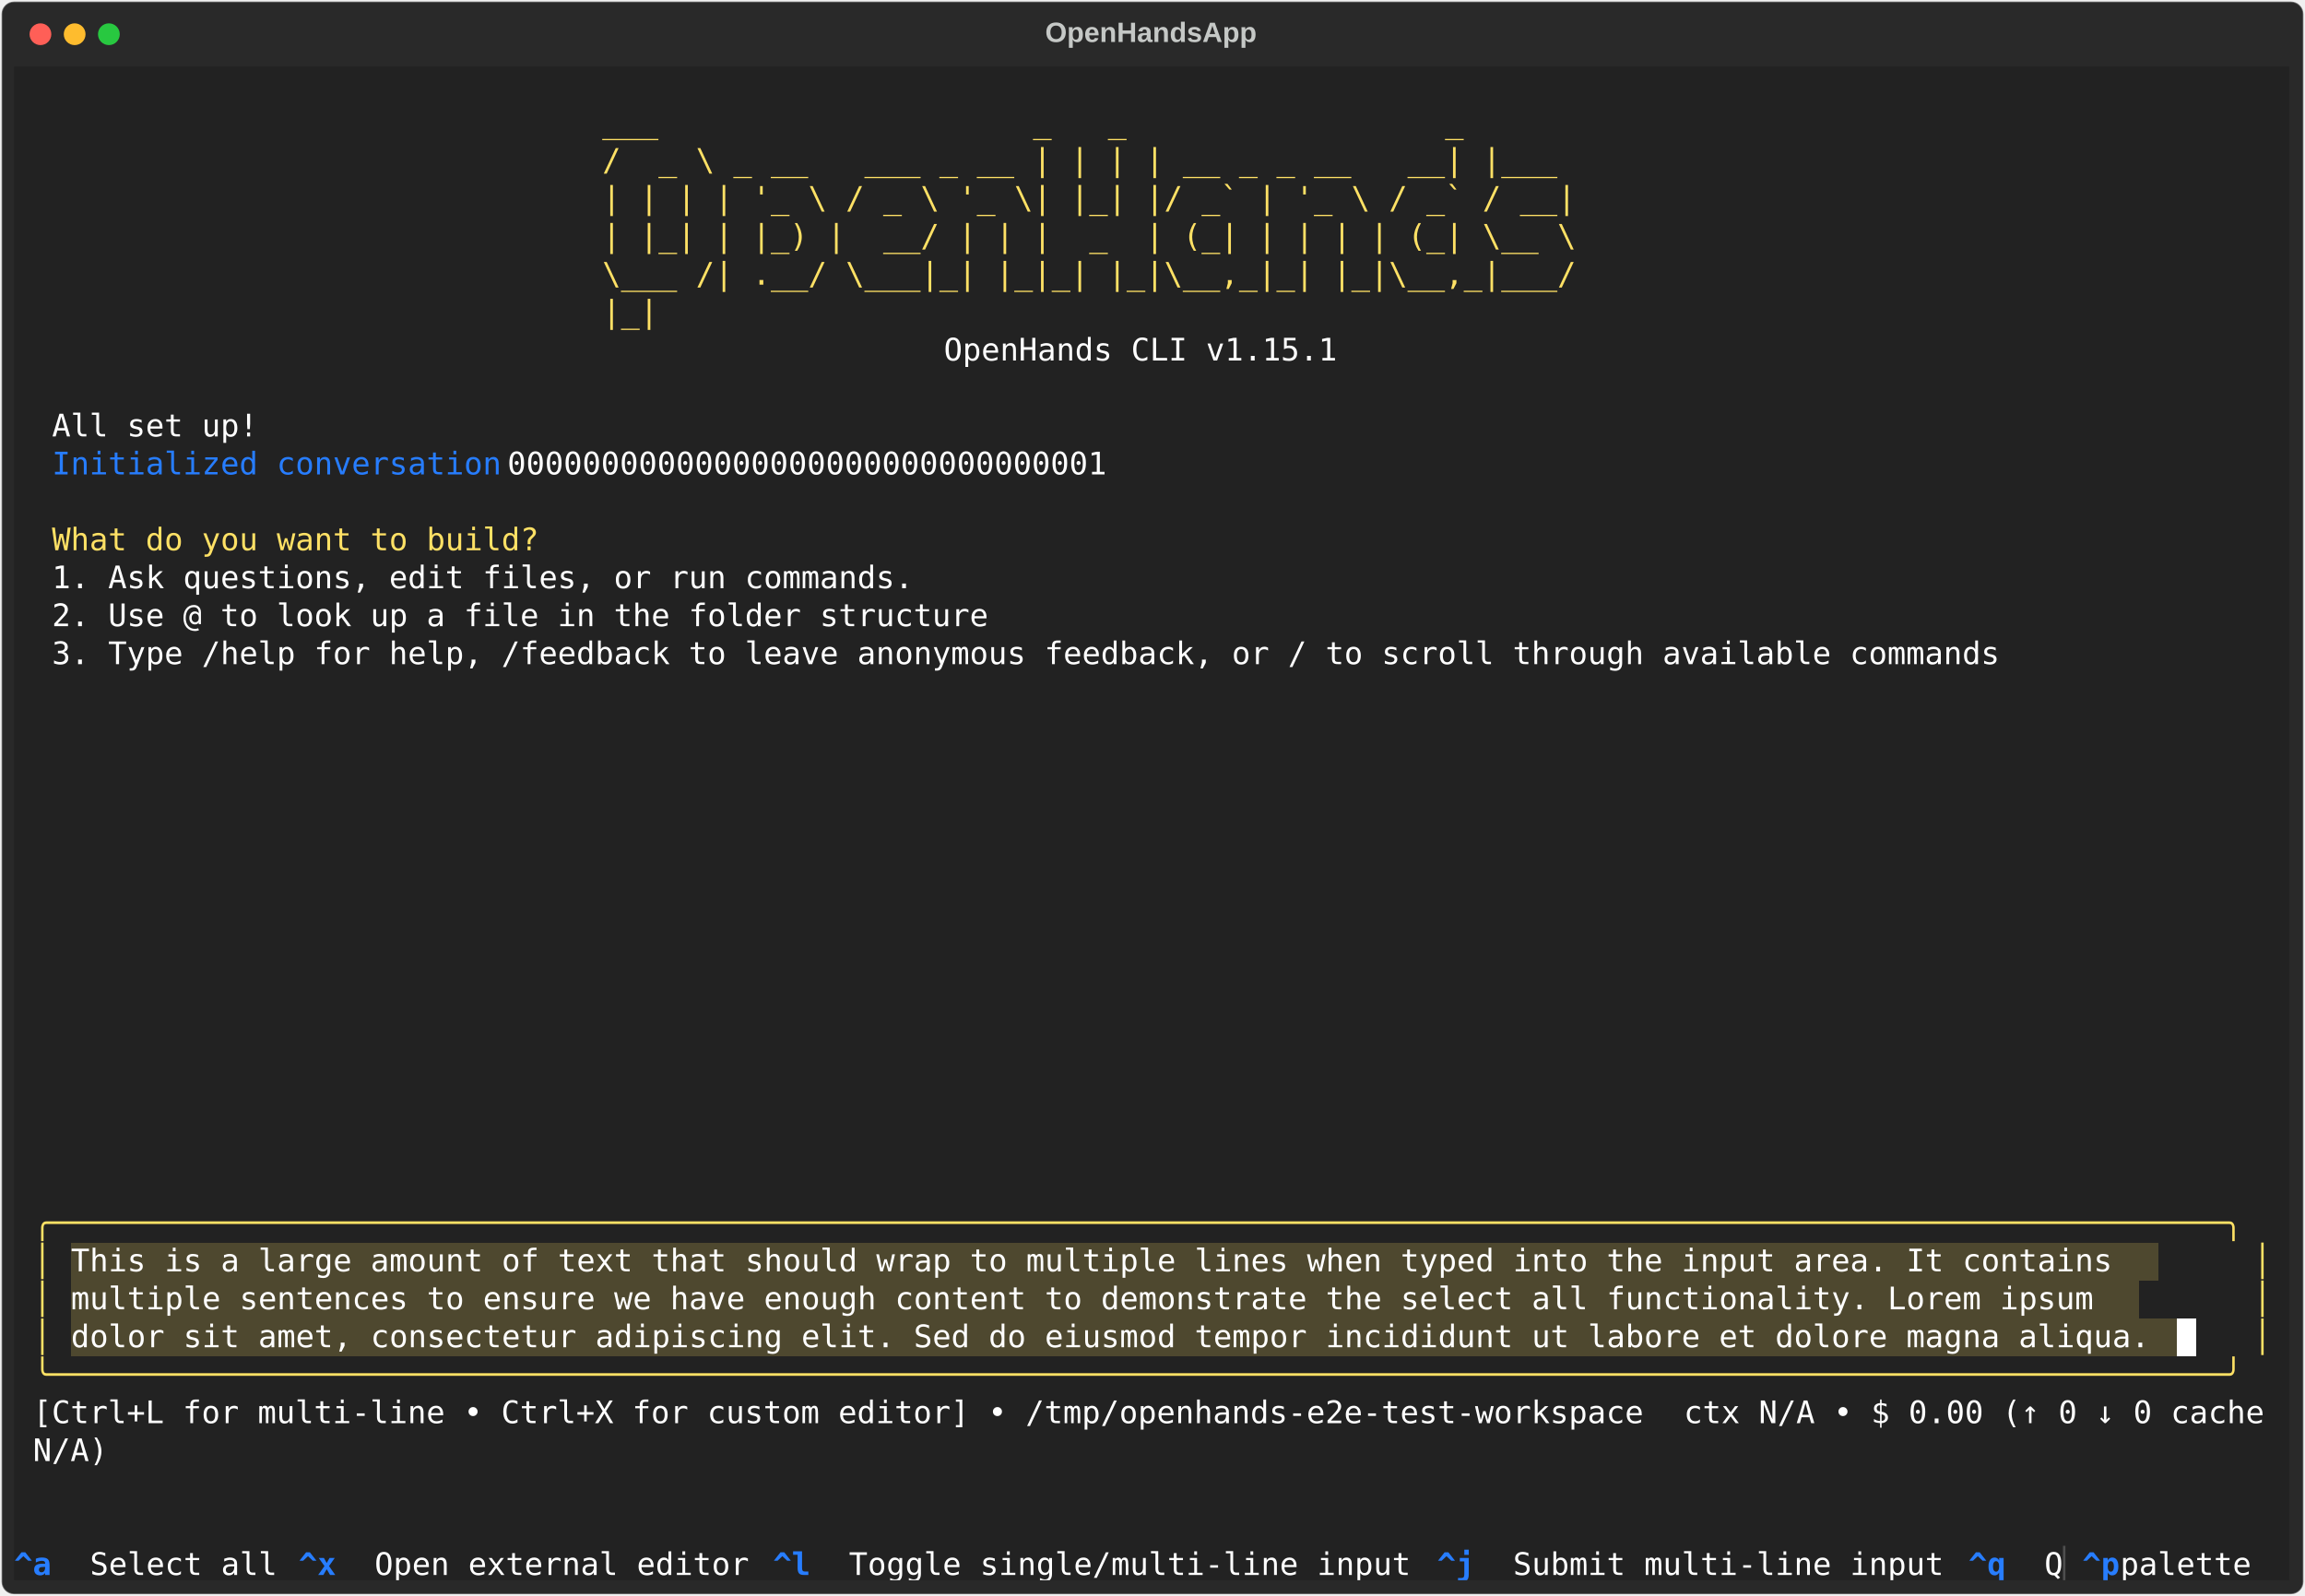
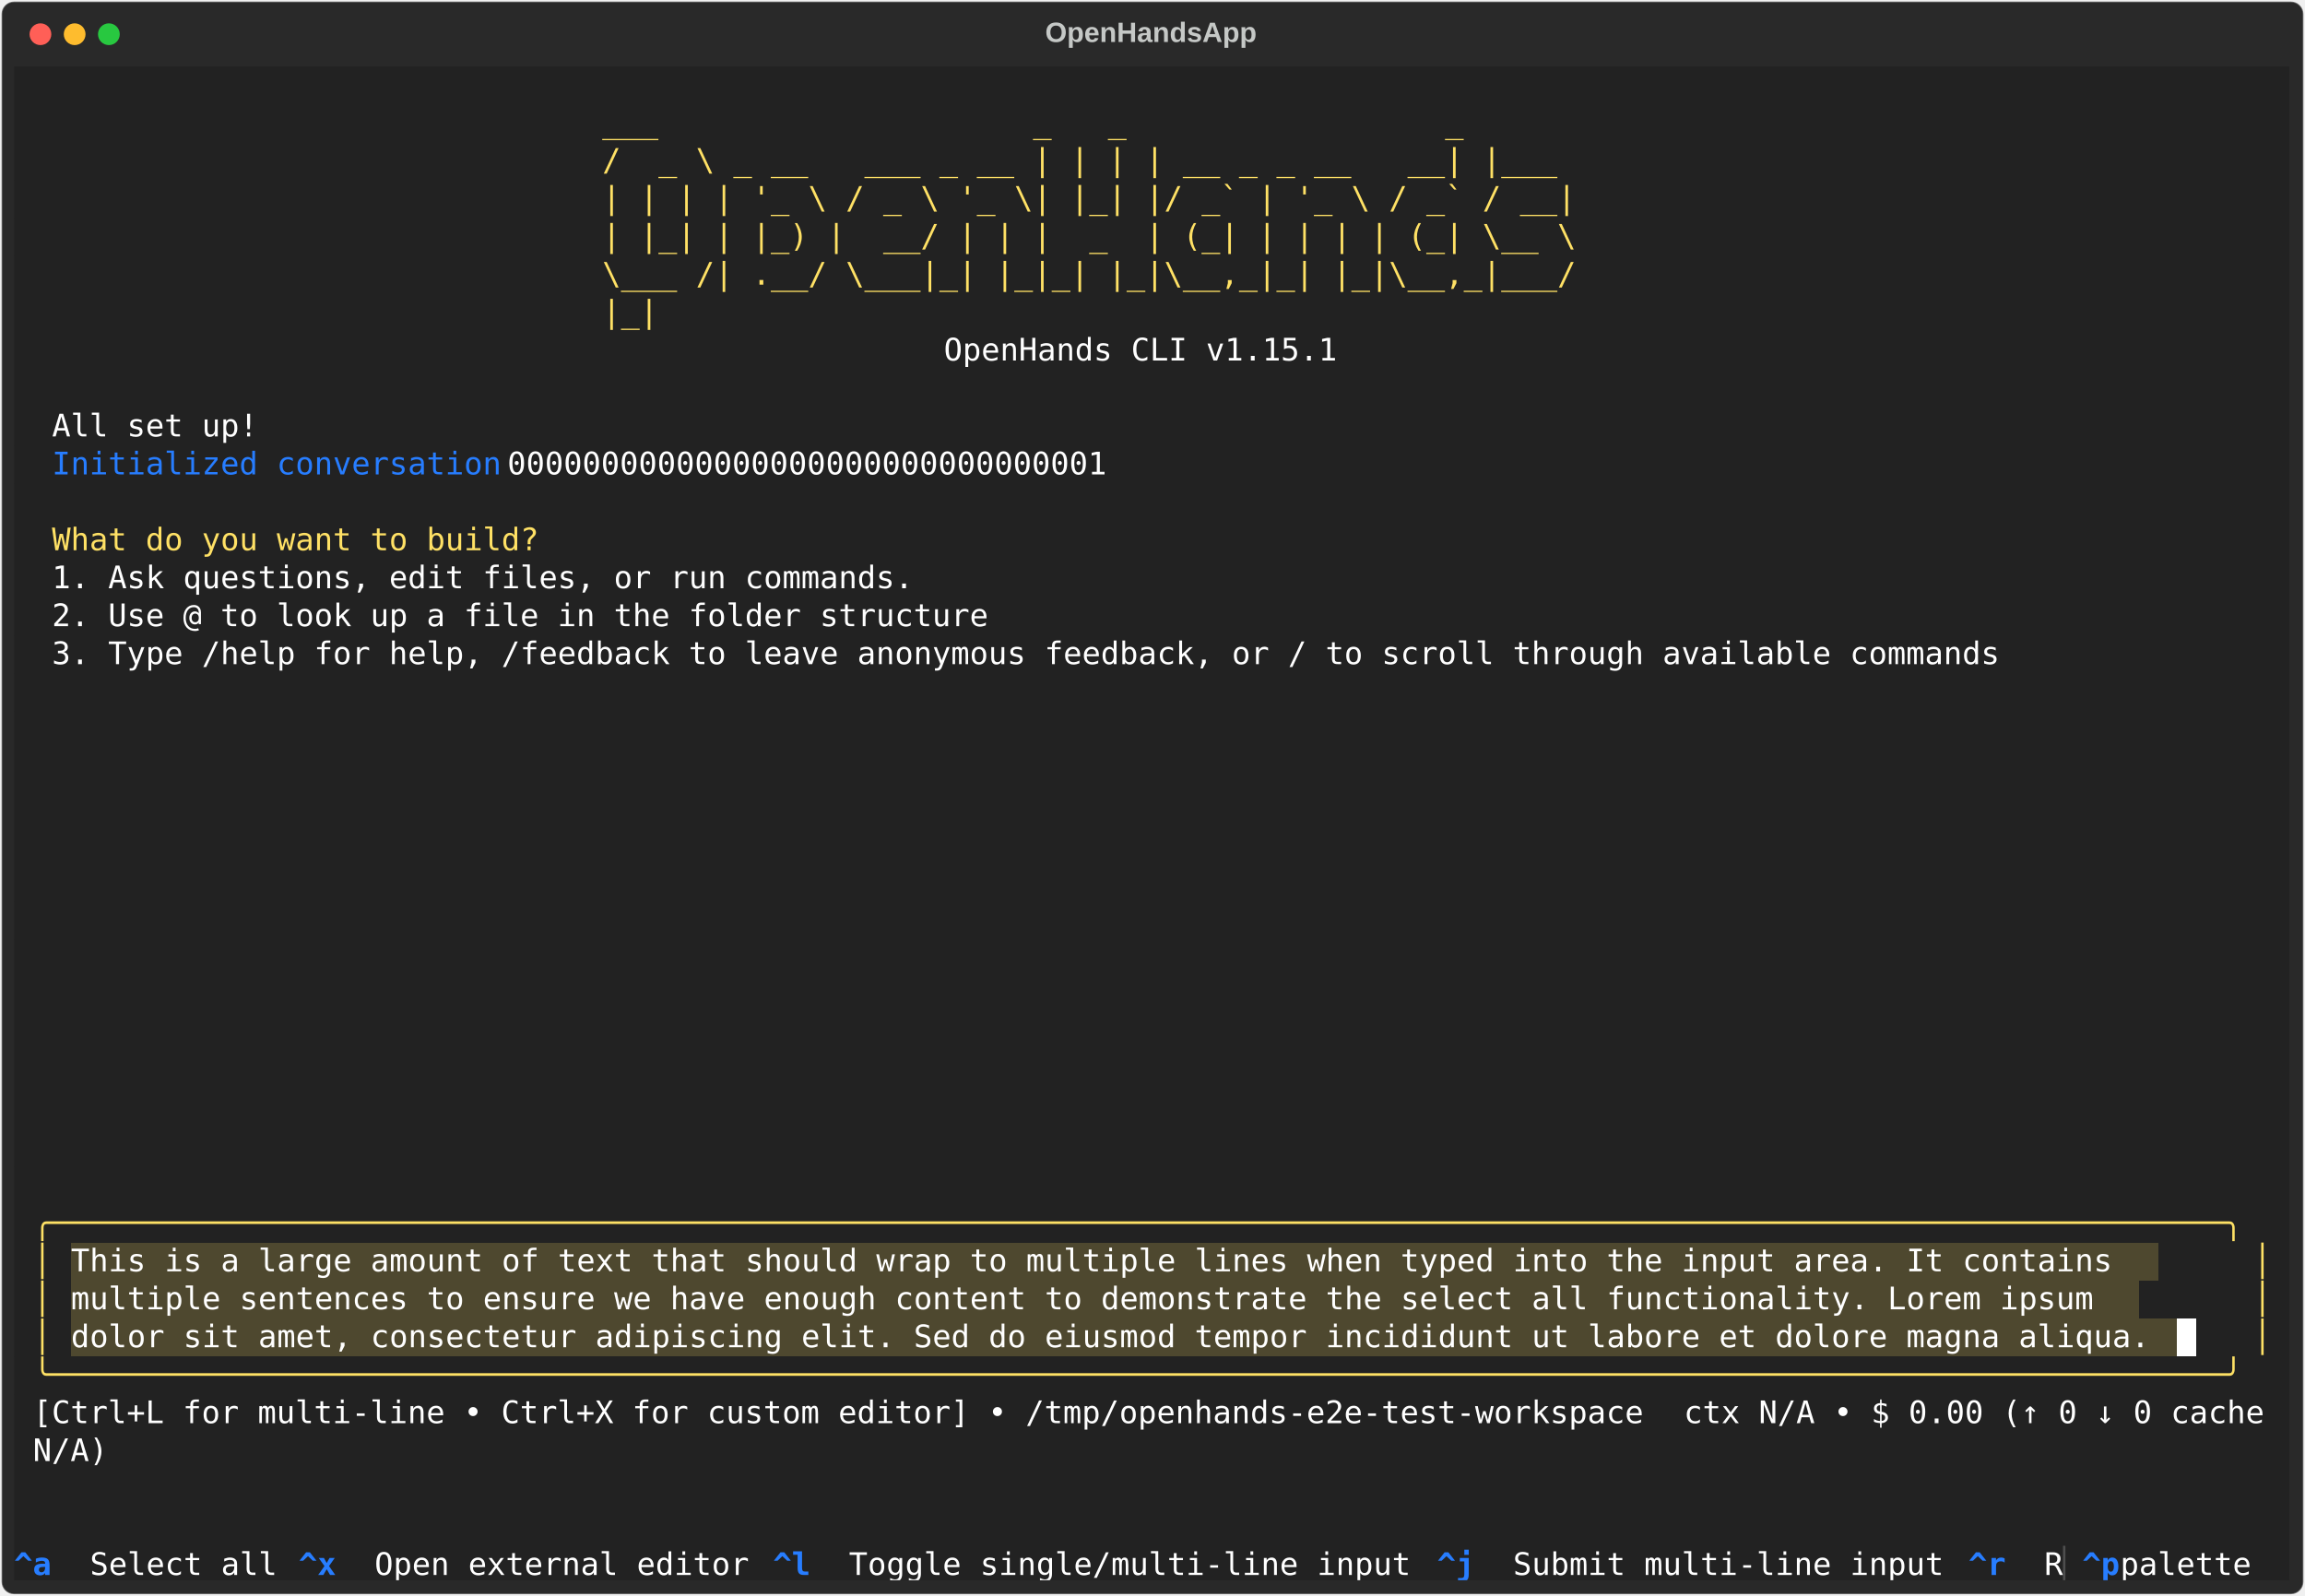
<svg xmlns="http://www.w3.org/2000/svg" class="rich-terminal" viewBox="0 0 1482 1026.0">
  <style>

    @font-face {
        font-family: "Fira Code";
        src: local("FiraCode-Regular"),
                url("https://cdnjs.cloudflare.com/ajax/libs/firacode/6.2.0/woff2/FiraCode-Regular.woff2") format("woff2"),
                url("https://cdnjs.cloudflare.com/ajax/libs/firacode/6.2.0/woff/FiraCode-Regular.woff") format("woff");
        font-style: normal;
        font-weight: 400;
    }
    @font-face {
        font-family: "Fira Code";
        src: local("FiraCode-Bold"),
                url("https://cdnjs.cloudflare.com/ajax/libs/firacode/6.2.0/woff2/FiraCode-Bold.woff2") format("woff2"),
                url("https://cdnjs.cloudflare.com/ajax/libs/firacode/6.2.0/woff/FiraCode-Bold.woff") format("woff");
        font-style: bold;
        font-weight: 700;
    }

    .terminal-matrix {
        font-family: Fira Code, monospace;
        font-size: 20px;
        line-height: 24.4px;
        font-variant-east-asian: full-width;
    }

    .terminal-title {
        font-size: 18px;
        font-weight: bold;
        font-family: arial;
    }

    .terminal-r1 { fill: #c5c8c6 }
.terminal-r2 { fill: #ffe165 }
.terminal-r3 { fill: #ffffff }
.terminal-r4 { fill: #277dff }
.terminal-r5 { fill: #fee165 }
.terminal-r6 { fill: #222222 }
.terminal-r7 { fill: #277dff;font-weight: bold }
.terminal-r8 { fill: #4e4e4e }
    </style>
  <defs>
    <clipPath id="terminal-clip-terminal">
      <rect x="0" y="0" width="1463.0" height="975.0" />
    </clipPath>
    <clipPath id="terminal-line-0">
      <rect x="0" y="1.5" width="1464" height="24.65" />
    </clipPath>
    <clipPath id="terminal-line-1">
      <rect x="0" y="25.9" width="1464" height="24.65" />
    </clipPath>
    <clipPath id="terminal-line-2">
      <rect x="0" y="50.3" width="1464" height="24.65" />
    </clipPath>
    <clipPath id="terminal-line-3">
      <rect x="0" y="74.7" width="1464" height="24.65" />
    </clipPath>
    <clipPath id="terminal-line-4">
      <rect x="0" y="99.1" width="1464" height="24.65" />
    </clipPath>
    <clipPath id="terminal-line-5">
      <rect x="0" y="123.5" width="1464" height="24.65" />
    </clipPath>
    <clipPath id="terminal-line-6">
      <rect x="0" y="147.9" width="1464" height="24.65" />
    </clipPath>
    <clipPath id="terminal-line-7">
      <rect x="0" y="172.3" width="1464" height="24.65" />
    </clipPath>
    <clipPath id="terminal-line-8">
      <rect x="0" y="196.7" width="1464" height="24.65" />
    </clipPath>
    <clipPath id="terminal-line-9">
      <rect x="0" y="221.1" width="1464" height="24.65" />
    </clipPath>
    <clipPath id="terminal-line-10">
      <rect x="0" y="245.5" width="1464" height="24.65" />
    </clipPath>
    <clipPath id="terminal-line-11">
      <rect x="0" y="269.9" width="1464" height="24.65" />
    </clipPath>
    <clipPath id="terminal-line-12">
      <rect x="0" y="294.3" width="1464" height="24.65" />
    </clipPath>
    <clipPath id="terminal-line-13">
      <rect x="0" y="318.7" width="1464" height="24.65" />
    </clipPath>
    <clipPath id="terminal-line-14">
      <rect x="0" y="343.1" width="1464" height="24.65" />
    </clipPath>
    <clipPath id="terminal-line-15">
      <rect x="0" y="367.5" width="1464" height="24.65" />
    </clipPath>
    <clipPath id="terminal-line-16">
      <rect x="0" y="391.9" width="1464" height="24.65" />
    </clipPath>
    <clipPath id="terminal-line-17">
      <rect x="0" y="416.3" width="1464" height="24.65" />
    </clipPath>
    <clipPath id="terminal-line-18">
      <rect x="0" y="440.7" width="1464" height="24.65" />
    </clipPath>
    <clipPath id="terminal-line-19">
      <rect x="0" y="465.1" width="1464" height="24.65" />
    </clipPath>
    <clipPath id="terminal-line-20">
      <rect x="0" y="489.5" width="1464" height="24.65" />
    </clipPath>
    <clipPath id="terminal-line-21">
      <rect x="0" y="513.9" width="1464" height="24.65" />
    </clipPath>
    <clipPath id="terminal-line-22">
      <rect x="0" y="538.3" width="1464" height="24.65" />
    </clipPath>
    <clipPath id="terminal-line-23">
      <rect x="0" y="562.7" width="1464" height="24.65" />
    </clipPath>
    <clipPath id="terminal-line-24">
      <rect x="0" y="587.1" width="1464" height="24.65" />
    </clipPath>
    <clipPath id="terminal-line-25">
      <rect x="0" y="611.5" width="1464" height="24.65" />
    </clipPath>
    <clipPath id="terminal-line-26">
      <rect x="0" y="635.9" width="1464" height="24.65" />
    </clipPath>
    <clipPath id="terminal-line-27">
      <rect x="0" y="660.3" width="1464" height="24.65" />
    </clipPath>
    <clipPath id="terminal-line-28">
      <rect x="0" y="684.7" width="1464" height="24.65" />
    </clipPath>
    <clipPath id="terminal-line-29">
      <rect x="0" y="709.1" width="1464" height="24.65" />
    </clipPath>
    <clipPath id="terminal-line-30">
      <rect x="0" y="733.5" width="1464" height="24.65" />
    </clipPath>
    <clipPath id="terminal-line-31">
      <rect x="0" y="757.9" width="1464" height="24.65" />
    </clipPath>
    <clipPath id="terminal-line-32">
      <rect x="0" y="782.3" width="1464" height="24.65" />
    </clipPath>
    <clipPath id="terminal-line-33">
      <rect x="0" y="806.7" width="1464" height="24.65" />
    </clipPath>
    <clipPath id="terminal-line-34">
      <rect x="0" y="831.1" width="1464" height="24.65" />
    </clipPath>
    <clipPath id="terminal-line-35">
      <rect x="0" y="855.5" width="1464" height="24.65" />
    </clipPath>
    <clipPath id="terminal-line-36">
      <rect x="0" y="879.9" width="1464" height="24.65" />
    </clipPath>
    <clipPath id="terminal-line-37">
      <rect x="0" y="904.3" width="1464" height="24.65" />
    </clipPath>
    <clipPath id="terminal-line-38">
      <rect x="0" y="928.7" width="1464" height="24.65" />
    </clipPath>
  </defs>
  <rect fill="#292929" stroke="rgba(255,255,255,0.35)" stroke-width="1" x="1" y="1" width="1480" height="1024" rx="8" />
  <text class="terminal-title" fill="#c5c8c6" text-anchor="middle" x="740" y="27">OpenHandsApp</text>
  <g transform="translate(26,22)">
    <circle cx="0" cy="0" r="7" fill="#ff5f57" />
    <circle cx="22" cy="0" r="7" fill="#febc2e" />
    <circle cx="44" cy="0" r="7" fill="#28c840" />
  </g>
  <g transform="translate(9, 41)" clip-path="url(#terminal-clip-terminal)">
    <rect fill="#222222" x="0" y="1.5" width="1464" height="24.65" shape-rendering="crispEdges" />
    <rect fill="#222222" x="0" y="25.9" width="378.2" height="24.65" shape-rendering="crispEdges" />
    <rect fill="#222222" x="378.2" y="25.9" width="695.4" height="24.65" shape-rendering="crispEdges" />
    <rect fill="#222222" x="1073.6" y="25.9" width="390.4" height="24.65" shape-rendering="crispEdges" />
    <rect fill="#222222" x="0" y="50.3" width="378.2" height="24.65" shape-rendering="crispEdges" />
    <rect fill="#222222" x="378.2" y="50.3" width="695.4" height="24.65" shape-rendering="crispEdges" />
    <rect fill="#222222" x="1073.6" y="50.3" width="390.4" height="24.65" shape-rendering="crispEdges" />
    <rect fill="#222222" x="0" y="74.7" width="378.2" height="24.65" shape-rendering="crispEdges" />
    <rect fill="#222222" x="378.2" y="74.7" width="695.4" height="24.65" shape-rendering="crispEdges" />
    <rect fill="#222222" x="1073.6" y="74.7" width="390.4" height="24.65" shape-rendering="crispEdges" />
    <rect fill="#222222" x="0" y="99.1" width="378.2" height="24.65" shape-rendering="crispEdges" />
    <rect fill="#222222" x="378.2" y="99.1" width="695.4" height="24.65" shape-rendering="crispEdges" />
    <rect fill="#222222" x="1073.6" y="99.1" width="390.4" height="24.65" shape-rendering="crispEdges" />
    <rect fill="#222222" x="0" y="123.5" width="378.2" height="24.65" shape-rendering="crispEdges" />
    <rect fill="#222222" x="378.2" y="123.5" width="695.4" height="24.65" shape-rendering="crispEdges" />
    <rect fill="#222222" x="1073.6" y="123.5" width="390.4" height="24.65" shape-rendering="crispEdges" />
    <rect fill="#222222" x="0" y="147.9" width="378.2" height="24.65" shape-rendering="crispEdges" />
    <rect fill="#222222" x="378.2" y="147.9" width="695.4" height="24.65" shape-rendering="crispEdges" />
    <rect fill="#222222" x="1073.6" y="147.9" width="390.4" height="24.65" shape-rendering="crispEdges" />
    <rect fill="#222222" x="0" y="172.3" width="597.8" height="24.65" shape-rendering="crispEdges" />
    <rect fill="#222222" x="597.8" y="172.3" width="256.2" height="24.65" shape-rendering="crispEdges" />
    <rect fill="#222222" x="854" y="172.3" width="610" height="24.65" shape-rendering="crispEdges" />
    <rect fill="#222222" x="0" y="196.7" width="1464" height="24.65" shape-rendering="crispEdges" />
    <rect fill="#222222" x="0" y="221.1" width="24.4" height="24.65" shape-rendering="crispEdges" />
    <rect fill="#222222" x="24.4" y="221.1" width="134.2" height="24.65" shape-rendering="crispEdges" />
    <rect fill="#222222" x="158.6" y="221.1" width="1305.4" height="24.65" shape-rendering="crispEdges" />
    <rect fill="#222222" x="0" y="245.5" width="24.4" height="24.65" shape-rendering="crispEdges" />
    <rect fill="#222222" x="24.4" y="245.5" width="292.8" height="24.65" shape-rendering="crispEdges" />
    <rect fill="#222222" x="317.2" y="245.5" width="402.6" height="24.65" shape-rendering="crispEdges" />
    <rect fill="#222222" x="719.8" y="245.5" width="744.2" height="24.65" shape-rendering="crispEdges" />
    <rect fill="#222222" x="0" y="269.9" width="1464" height="24.65" shape-rendering="crispEdges" />
    <rect fill="#222222" x="0" y="294.3" width="24.4" height="24.65" shape-rendering="crispEdges" />
    <rect fill="#222222" x="24.4" y="294.3" width="317.2" height="24.65" shape-rendering="crispEdges" />
    <rect fill="#222222" x="341.6" y="294.3" width="1122.4" height="24.65" shape-rendering="crispEdges" />
    <rect fill="#222222" x="0" y="318.7" width="24.4" height="24.65" shape-rendering="crispEdges" />
    <rect fill="#222222" x="24.4" y="318.7" width="561.2" height="24.65" shape-rendering="crispEdges" />
    <rect fill="#222222" x="585.6" y="318.7" width="878.4" height="24.65" shape-rendering="crispEdges" />
    <rect fill="#222222" x="0" y="343.1" width="24.4" height="24.65" shape-rendering="crispEdges" />
    <rect fill="#222222" x="24.4" y="343.1" width="610" height="24.65" shape-rendering="crispEdges" />
    <rect fill="#222222" x="634.4" y="343.1" width="829.6" height="24.65" shape-rendering="crispEdges" />
    <rect fill="#222222" x="0" y="367.5" width="24.4" height="24.65" shape-rendering="crispEdges" />
    <rect fill="#222222" x="24.4" y="367.5" width="1268.8" height="24.65" shape-rendering="crispEdges" />
    <rect fill="#222222" x="1293.2" y="367.5" width="170.8" height="24.65" shape-rendering="crispEdges" />
    <rect fill="#222222" x="0" y="391.9" width="1464" height="24.65" shape-rendering="crispEdges" />
    <rect fill="#222222" x="0" y="416.3" width="1464" height="24.65" shape-rendering="crispEdges" />
    <rect fill="#222222" x="0" y="440.7" width="1464" height="24.65" shape-rendering="crispEdges" />
    <rect fill="#222222" x="0" y="465.1" width="1464" height="24.65" shape-rendering="crispEdges" />
    <rect fill="#222222" x="0" y="489.5" width="1464" height="24.65" shape-rendering="crispEdges" />
    <rect fill="#222222" x="0" y="513.9" width="1464" height="24.65" shape-rendering="crispEdges" />
    <rect fill="#222222" x="0" y="538.3" width="1464" height="24.65" shape-rendering="crispEdges" />
    <rect fill="#222222" x="0" y="562.7" width="1464" height="24.65" shape-rendering="crispEdges" />
    <rect fill="#222222" x="0" y="587.1" width="1464" height="24.65" shape-rendering="crispEdges" />
    <rect fill="#222222" x="0" y="611.5" width="1464" height="24.65" shape-rendering="crispEdges" />
    <rect fill="#222222" x="0" y="635.9" width="1464" height="24.65" shape-rendering="crispEdges" />
    <rect fill="#222222" x="0" y="660.3" width="1464" height="24.65" shape-rendering="crispEdges" />
    <rect fill="#222222" x="0" y="684.7" width="1464" height="24.65" shape-rendering="crispEdges" />
    <rect fill="#222222" x="0" y="709.1" width="12.2" height="24.65" shape-rendering="crispEdges" />
    <rect fill="#222222" x="12.2" y="709.1" width="12.2" height="24.65" shape-rendering="crispEdges" />
    <rect fill="#222222" x="24.4" y="709.1" width="1439.6" height="24.65" shape-rendering="crispEdges" />
    <rect fill="#222222" x="0" y="733.5" width="12.2" height="24.65" shape-rendering="crispEdges" />
    <rect fill="#222222" x="12.2" y="733.5" width="1439.6" height="24.65" shape-rendering="crispEdges" />
    <rect fill="#222222" x="1451.8" y="733.5" width="12.2" height="24.65" shape-rendering="crispEdges" />
    <rect fill="#222222" x="0" y="757.9" width="12.2" height="24.65" shape-rendering="crispEdges" />
    <rect fill="#222222" x="12.2" y="757.9" width="12.2" height="24.65" shape-rendering="crispEdges" />
    <rect fill="#222222" x="24.4" y="757.9" width="12.2" height="24.65" shape-rendering="crispEdges" />
    <rect fill="#4e482f" x="36.6" y="757.9" width="1342" height="24.65" shape-rendering="crispEdges" />
    <rect fill="#222222" x="1378.6" y="757.9" width="48.8" height="24.65" shape-rendering="crispEdges" />
    <rect fill="#222222" x="1427.4" y="757.9" width="12.2" height="24.65" shape-rendering="crispEdges" />
    <rect fill="#222222" x="1439.6" y="757.9" width="12.2" height="24.65" shape-rendering="crispEdges" />
    <rect fill="#222222" x="1451.8" y="757.9" width="12.2" height="24.65" shape-rendering="crispEdges" />
    <rect fill="#222222" x="0" y="782.3" width="12.2" height="24.65" shape-rendering="crispEdges" />
    <rect fill="#222222" x="12.2" y="782.3" width="12.2" height="24.65" shape-rendering="crispEdges" />
    <rect fill="#222222" x="24.4" y="782.3" width="12.2" height="24.65" shape-rendering="crispEdges" />
    <rect fill="#4e482f" x="36.6" y="782.3" width="1329.8" height="24.65" shape-rendering="crispEdges" />
    <rect fill="#222222" x="1366.4" y="782.3" width="61" height="24.65" shape-rendering="crispEdges" />
    <rect fill="#222222" x="1427.4" y="782.3" width="12.2" height="24.65" shape-rendering="crispEdges" />
    <rect fill="#222222" x="1439.6" y="782.3" width="12.2" height="24.65" shape-rendering="crispEdges" />
    <rect fill="#222222" x="1451.8" y="782.3" width="12.2" height="24.65" shape-rendering="crispEdges" />
    <rect fill="#222222" x="0" y="806.7" width="12.2" height="24.65" shape-rendering="crispEdges" />
    <rect fill="#222222" x="12.2" y="806.7" width="12.2" height="24.65" shape-rendering="crispEdges" />
    <rect fill="#222222" x="24.4" y="806.7" width="12.2" height="24.65" shape-rendering="crispEdges" />
    <rect fill="#4e482f" x="36.6" y="806.7" width="1354.2" height="24.65" shape-rendering="crispEdges" />
    <rect fill="#ffffff" x="1390.8" y="806.7" width="12.2" height="24.65" shape-rendering="crispEdges" />
    <rect fill="#222222" x="1403" y="806.7" width="24.4" height="24.65" shape-rendering="crispEdges" />
    <rect fill="#222222" x="1427.4" y="806.7" width="12.2" height="24.65" shape-rendering="crispEdges" />
    <rect fill="#222222" x="1439.6" y="806.7" width="12.2" height="24.65" shape-rendering="crispEdges" />
    <rect fill="#222222" x="1451.8" y="806.7" width="12.2" height="24.65" shape-rendering="crispEdges" />
    <rect fill="#222222" x="0" y="831.1" width="12.2" height="24.65" shape-rendering="crispEdges" />
    <rect fill="#222222" x="12.2" y="831.1" width="1439.6" height="24.65" shape-rendering="crispEdges" />
    <rect fill="#222222" x="1451.8" y="831.1" width="12.2" height="24.65" shape-rendering="crispEdges" />
    <rect fill="#222222" x="0" y="855.5" width="12.2" height="24.65" shape-rendering="crispEdges" />
    <rect fill="#222222" x="12.2" y="855.5" width="1061.4" height="24.65" shape-rendering="crispEdges" />
    <rect fill="#222222" x="1073.6" y="855.5" width="378.2" height="24.65" shape-rendering="crispEdges" />
    <rect fill="#222222" x="1451.8" y="855.5" width="12.2" height="24.65" shape-rendering="crispEdges" />
    <rect fill="#222222" x="0" y="879.9" width="12.2" height="24.65" shape-rendering="crispEdges" />
    <rect fill="#222222" x="12.2" y="879.9" width="48.8" height="24.65" shape-rendering="crispEdges" />
    <rect fill="#222222" x="61" y="879.9" width="1403" height="24.65" shape-rendering="crispEdges" />
    <rect fill="#222222" x="0" y="904.3" width="1464" height="24.65" shape-rendering="crispEdges" />
    <rect fill="#222222" x="0" y="928.7" width="1464" height="24.65" shape-rendering="crispEdges" />
    <rect fill="#222222" x="0" y="953.1" width="48.8" height="24.65" shape-rendering="crispEdges" />
    <rect fill="#222222" x="48.8" y="953.1" width="134.2" height="24.65" shape-rendering="crispEdges" />
    <rect fill="#222222" x="183" y="953.1" width="48.8" height="24.65" shape-rendering="crispEdges" />
    <rect fill="#222222" x="231.8" y="953.1" width="256.2" height="24.65" shape-rendering="crispEdges" />
    <rect fill="#222222" x="488" y="953.1" width="48.8" height="24.65" shape-rendering="crispEdges" />
    <rect fill="#222222" x="536.8" y="953.1" width="378.2" height="24.65" shape-rendering="crispEdges" />
    <rect fill="#222222" x="915" y="953.1" width="48.8" height="24.65" shape-rendering="crispEdges" />
    <rect fill="#222222" x="963.8" y="953.1" width="292.8" height="24.65" shape-rendering="crispEdges" />
    <rect fill="#222222" x="1256.6" y="953.1" width="48.8" height="24.65" shape-rendering="crispEdges" />
    <rect fill="#222222" x="1305.4" y="953.1" width="12.2" height="24.65" shape-rendering="crispEdges" />
    <rect fill="#222222" x="1317.6" y="953.1" width="12.2" height="24.65" shape-rendering="crispEdges" />
    <rect fill="#222222" x="1329.8" y="953.1" width="24.4" height="24.65" shape-rendering="crispEdges" />
    <rect fill="#222222" x="1354.2" y="953.1" width="97.6" height="24.65" shape-rendering="crispEdges" />
    <rect fill="#222222" x="1451.8" y="953.1" width="12.2" height="24.65" shape-rendering="crispEdges" />
    <g class="terminal-matrix">
      <text class="terminal-r1" x="1464" y="20" textLength="12.2" clip-path="url(#terminal-line-0)">
</text>
      <text class="terminal-r2" x="378.2" y="44.4" textLength="695.4" clip-path="url(#terminal-line-1)">     ___                    _   _                 _      </text>
      <text class="terminal-r1" x="1464" y="44.4" textLength="12.2" clip-path="url(#terminal-line-1)">
</text>
      <text class="terminal-r2" x="378.2" y="68.8" textLength="695.4" clip-path="url(#terminal-line-2)">    /  _ \ _ __   ___ _ __ | | | | __ _ _ __   __| |___  </text>
      <text class="terminal-r1" x="1464" y="68.8" textLength="12.2" clip-path="url(#terminal-line-2)">
</text>
      <text class="terminal-r2" x="378.2" y="93.2" textLength="695.4" clip-path="url(#terminal-line-3)">    | | | | '_ \ / _ \ '_ \| |_| |/ _` | '_ \ / _` / __| </text>
      <text class="terminal-r1" x="1464" y="93.2" textLength="12.2" clip-path="url(#terminal-line-3)">
</text>
      <text class="terminal-r2" x="378.2" y="117.6" textLength="695.4" clip-path="url(#terminal-line-4)">    | |_| | |_) |  __/ | | |  _  | (_| | | | | (_| \__ \ </text>
      <text class="terminal-r1" x="1464" y="117.6" textLength="12.2" clip-path="url(#terminal-line-4)">
</text>
      <text class="terminal-r2" x="378.2" y="142" textLength="695.4" clip-path="url(#terminal-line-5)">    \___ /| .__/ \___|_| |_|_| |_|\__,_|_| |_|\__,_|___/ </text>
      <text class="terminal-r1" x="1464" y="142" textLength="12.2" clip-path="url(#terminal-line-5)">
</text>
      <text class="terminal-r2" x="378.2" y="166.4" textLength="695.4" clip-path="url(#terminal-line-6)">          |_|                                            </text>
      <text class="terminal-r1" x="1464" y="166.4" textLength="12.2" clip-path="url(#terminal-line-6)">
</text>
      <text class="terminal-r3" x="597.8" y="190.8" textLength="256.2" clip-path="url(#terminal-line-7)">OpenHands CLI v1.15.1</text>
      <text class="terminal-r1" x="1464" y="190.8" textLength="12.2" clip-path="url(#terminal-line-7)">
</text>
      <text class="terminal-r1" x="1464" y="215.2" textLength="12.2" clip-path="url(#terminal-line-8)">
</text>
      <text class="terminal-r3" x="24.4" y="239.6" textLength="134.2" clip-path="url(#terminal-line-9)">All set up!</text>
      <text class="terminal-r1" x="1464" y="239.6" textLength="12.2" clip-path="url(#terminal-line-9)">
</text>
      <text class="terminal-r4" x="24.4" y="264" textLength="292.8" clip-path="url(#terminal-line-10)">Initialized conversation</text>
      <text class="terminal-r3" x="317.2" y="264" textLength="402.6" clip-path="url(#terminal-line-10)"> 00000000000000000000000000000001</text>
      <text class="terminal-r1" x="1464" y="264" textLength="12.2" clip-path="url(#terminal-line-10)">
</text>
      <text class="terminal-r1" x="1464" y="288.4" textLength="12.2" clip-path="url(#terminal-line-11)">
</text>
      <text class="terminal-r2" x="24.4" y="312.8" textLength="317.2" clip-path="url(#terminal-line-12)">What do you want to build?</text>
      <text class="terminal-r1" x="1464" y="312.8" textLength="12.2" clip-path="url(#terminal-line-12)">
</text>
      <text class="terminal-r3" x="24.4" y="337.2" textLength="561.2" clip-path="url(#terminal-line-13)">1. Ask questions, edit files, or run commands.</text>
      <text class="terminal-r1" x="1464" y="337.2" textLength="12.2" clip-path="url(#terminal-line-13)">
</text>
      <text class="terminal-r3" x="24.4" y="361.6" textLength="610" clip-path="url(#terminal-line-14)">2. Use @ to look up a file in the folder structure</text>
      <text class="terminal-r1" x="1464" y="361.6" textLength="12.2" clip-path="url(#terminal-line-14)">
</text>
      <text class="terminal-r3" x="24.4" y="386" textLength="1268.8" clip-path="url(#terminal-line-15)">3. Type /help for help, /feedback to leave anonymous feedback, or / to scroll through available commands</text>
      <text class="terminal-r1" x="1464" y="386" textLength="12.2" clip-path="url(#terminal-line-15)">
</text>
      <text class="terminal-r1" x="1464" y="410.4" textLength="12.2" clip-path="url(#terminal-line-16)">
</text>
      <text class="terminal-r1" x="1464" y="434.8" textLength="12.2" clip-path="url(#terminal-line-17)">
</text>
      <text class="terminal-r1" x="1464" y="459.2" textLength="12.2" clip-path="url(#terminal-line-18)">
</text>
      <text class="terminal-r1" x="1464" y="483.6" textLength="12.2" clip-path="url(#terminal-line-19)">
</text>
      <text class="terminal-r1" x="1464" y="508" textLength="12.2" clip-path="url(#terminal-line-20)">
</text>
      <text class="terminal-r1" x="1464" y="532.4" textLength="12.2" clip-path="url(#terminal-line-21)">
</text>
      <text class="terminal-r1" x="1464" y="556.8" textLength="12.2" clip-path="url(#terminal-line-22)">
</text>
      <text class="terminal-r1" x="1464" y="581.2" textLength="12.2" clip-path="url(#terminal-line-23)">
</text>
      <text class="terminal-r1" x="1464" y="605.6" textLength="12.2" clip-path="url(#terminal-line-24)">
</text>
      <text class="terminal-r1" x="1464" y="630" textLength="12.2" clip-path="url(#terminal-line-25)">
</text>
      <text class="terminal-r1" x="1464" y="654.4" textLength="12.2" clip-path="url(#terminal-line-26)">
</text>
      <text class="terminal-r1" x="1464" y="678.8" textLength="12.2" clip-path="url(#terminal-line-27)">
</text>
      <text class="terminal-r1" x="1464" y="703.2" textLength="12.2" clip-path="url(#terminal-line-28)">
</text>
      <text class="terminal-r1" x="1464" y="727.6" textLength="12.2" clip-path="url(#terminal-line-29)">
</text>
      <text class="terminal-r5" x="12.2" y="752" textLength="1439.6" clip-path="url(#terminal-line-30)">╭────────────────────────────────────────────────────────────────────────────────────────────────────────────────────╮</text>
      <text class="terminal-r1" x="1464" y="752" textLength="12.2" clip-path="url(#terminal-line-30)">
</text>
      <text class="terminal-r5" x="12.2" y="776.4" textLength="12.2" clip-path="url(#terminal-line-31)">│</text>
      <text class="terminal-r3" x="36.6" y="776.4" textLength="1342" clip-path="url(#terminal-line-31)">This is a large amount of text that should wrap to multiple lines when typed into the input area. It contains </text>
      <text class="terminal-r5" x="1439.6" y="776.4" textLength="12.2" clip-path="url(#terminal-line-31)">│</text>
      <text class="terminal-r1" x="1464" y="776.4" textLength="12.2" clip-path="url(#terminal-line-31)">
</text>
      <text class="terminal-r5" x="12.2" y="800.8" textLength="12.2" clip-path="url(#terminal-line-32)">│</text>
      <text class="terminal-r3" x="36.6" y="800.8" textLength="1329.8" clip-path="url(#terminal-line-32)">multiple sentences to ensure we have enough content to demonstrate the select all functionality. Lorem ipsum </text>
      <text class="terminal-r5" x="1439.6" y="800.8" textLength="12.2" clip-path="url(#terminal-line-32)">│</text>
      <text class="terminal-r1" x="1464" y="800.8" textLength="12.2" clip-path="url(#terminal-line-32)">
</text>
      <text class="terminal-r5" x="12.2" y="825.2" textLength="12.2" clip-path="url(#terminal-line-33)">│</text>
      <text class="terminal-r3" x="36.6" y="825.2" textLength="1354.2" clip-path="url(#terminal-line-33)">dolor sit amet, consectetur adipiscing elit. Sed do eiusmod tempor incididunt ut labore et dolore magna aliqua.</text>
      <text class="terminal-r5" x="1439.6" y="825.2" textLength="12.2" clip-path="url(#terminal-line-33)">│</text>
      <text class="terminal-r1" x="1464" y="825.2" textLength="12.2" clip-path="url(#terminal-line-33)">
</text>
      <text class="terminal-r5" x="12.2" y="849.6" textLength="1439.6" clip-path="url(#terminal-line-34)">╰────────────────────────────────────────────────────────────────────────────────────────────────────────────────────╯</text>
      <text class="terminal-r1" x="1464" y="849.6" textLength="12.2" clip-path="url(#terminal-line-34)">
</text>
      <text class="terminal-r3" x="12.2" y="874" textLength="1061.4" clip-path="url(#terminal-line-35)">[Ctrl+L for multi-line • Ctrl+X for custom editor] • /tmp/openhands-e2e-test-workspace </text>
      <text class="terminal-r3" x="1073.6" y="874" textLength="378.2" clip-path="url(#terminal-line-35)">ctx N/A • $ 0.00 (↑ 0 ↓ 0 cache</text>
      <text class="terminal-r1" x="1464" y="874" textLength="12.2" clip-path="url(#terminal-line-35)">
</text>
      <text class="terminal-r3" x="12.2" y="898.4" textLength="48.8" clip-path="url(#terminal-line-36)">N/A)</text>
      <text class="terminal-r1" x="1464" y="898.4" textLength="12.2" clip-path="url(#terminal-line-36)">
</text>
      <text class="terminal-r1" x="1464" y="922.8" textLength="12.2" clip-path="url(#terminal-line-37)">
</text>
      <text class="terminal-r1" x="1464" y="947.2" textLength="12.2" clip-path="url(#terminal-line-38)">
</text>
      <text class="terminal-r7" x="0" y="971.6" textLength="48.8" clip-path="url(#terminal-line-39)"> ^a </text>
      <text class="terminal-r3" x="48.8" y="971.6" textLength="134.2" clip-path="url(#terminal-line-39)">Select all </text>
      <text class="terminal-r7" x="183" y="971.6" textLength="48.8" clip-path="url(#terminal-line-39)"> ^x </text>
      <text class="terminal-r3" x="231.8" y="971.6" textLength="256.2" clip-path="url(#terminal-line-39)">Open external editor </text>
      <text class="terminal-r7" x="488" y="971.6" textLength="48.8" clip-path="url(#terminal-line-39)"> ^l </text>
      <text class="terminal-r3" x="536.8" y="971.6" textLength="378.2" clip-path="url(#terminal-line-39)">Toggle single/multi-line input </text>
      <text class="terminal-r7" x="915" y="971.6" textLength="48.8" clip-path="url(#terminal-line-39)"> ^j </text>
      <text class="terminal-r3" x="963.8" y="971.6" textLength="292.8" clip-path="url(#terminal-line-39)">Submit multi-line input </text>
-       <text class="terminal-r7" x="1256.6" y="971.6" textLength="48.8" clip-path="url(#terminal-line-39)"> ^q </text>
-       <text class="terminal-r3" x="1305.4" y="971.6" textLength="12.2" clip-path="url(#terminal-line-39)">Q</text>
+       <text class="terminal-r7" x="1256.6" y="971.6" textLength="48.8" clip-path="url(#terminal-line-39)"> ^r </text>
+       <text class="terminal-r3" x="1305.4" y="971.6" textLength="12.2" clip-path="url(#terminal-line-39)">R</text>
      <text class="terminal-r8" x="1317.6" y="971.6" textLength="12.2" clip-path="url(#terminal-line-39)">▏</text>
      <text class="terminal-r7" x="1329.8" y="971.6" textLength="24.4" clip-path="url(#terminal-line-39)">^p</text>
      <text class="terminal-r3" x="1354.2" y="971.6" textLength="97.6" clip-path="url(#terminal-line-39)"> palette</text>
    </g>
  </g>
</svg>
